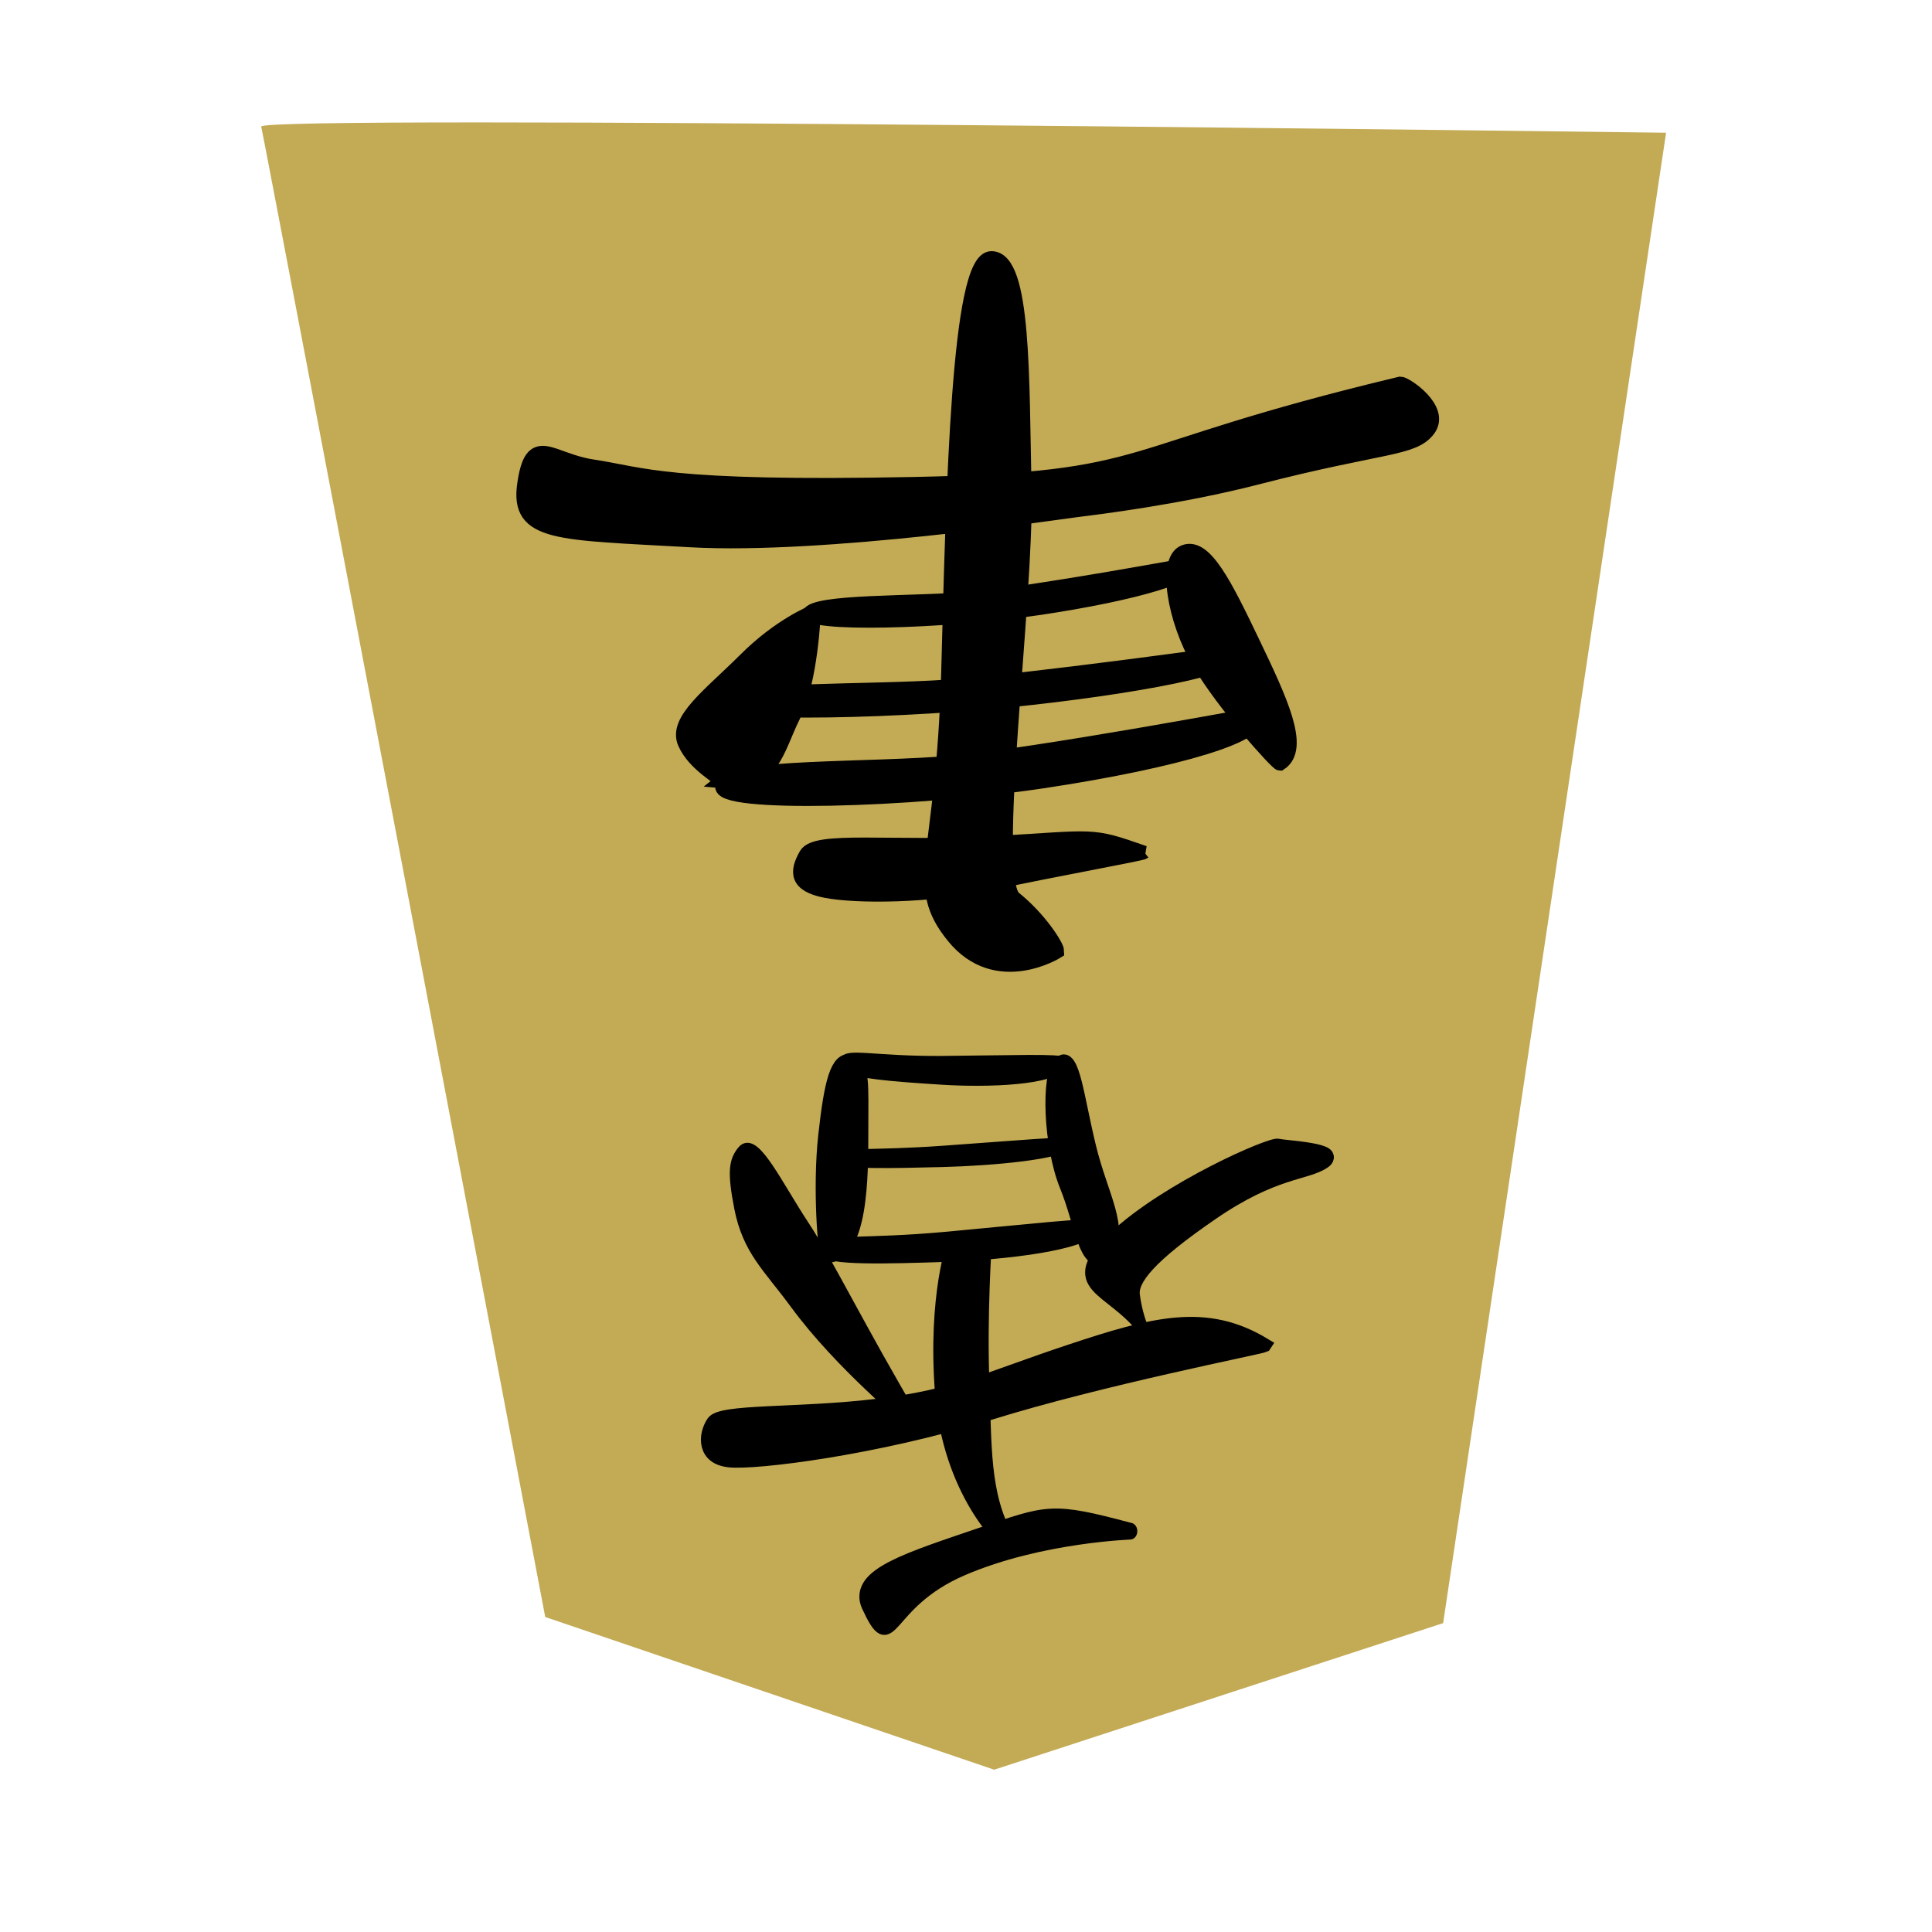
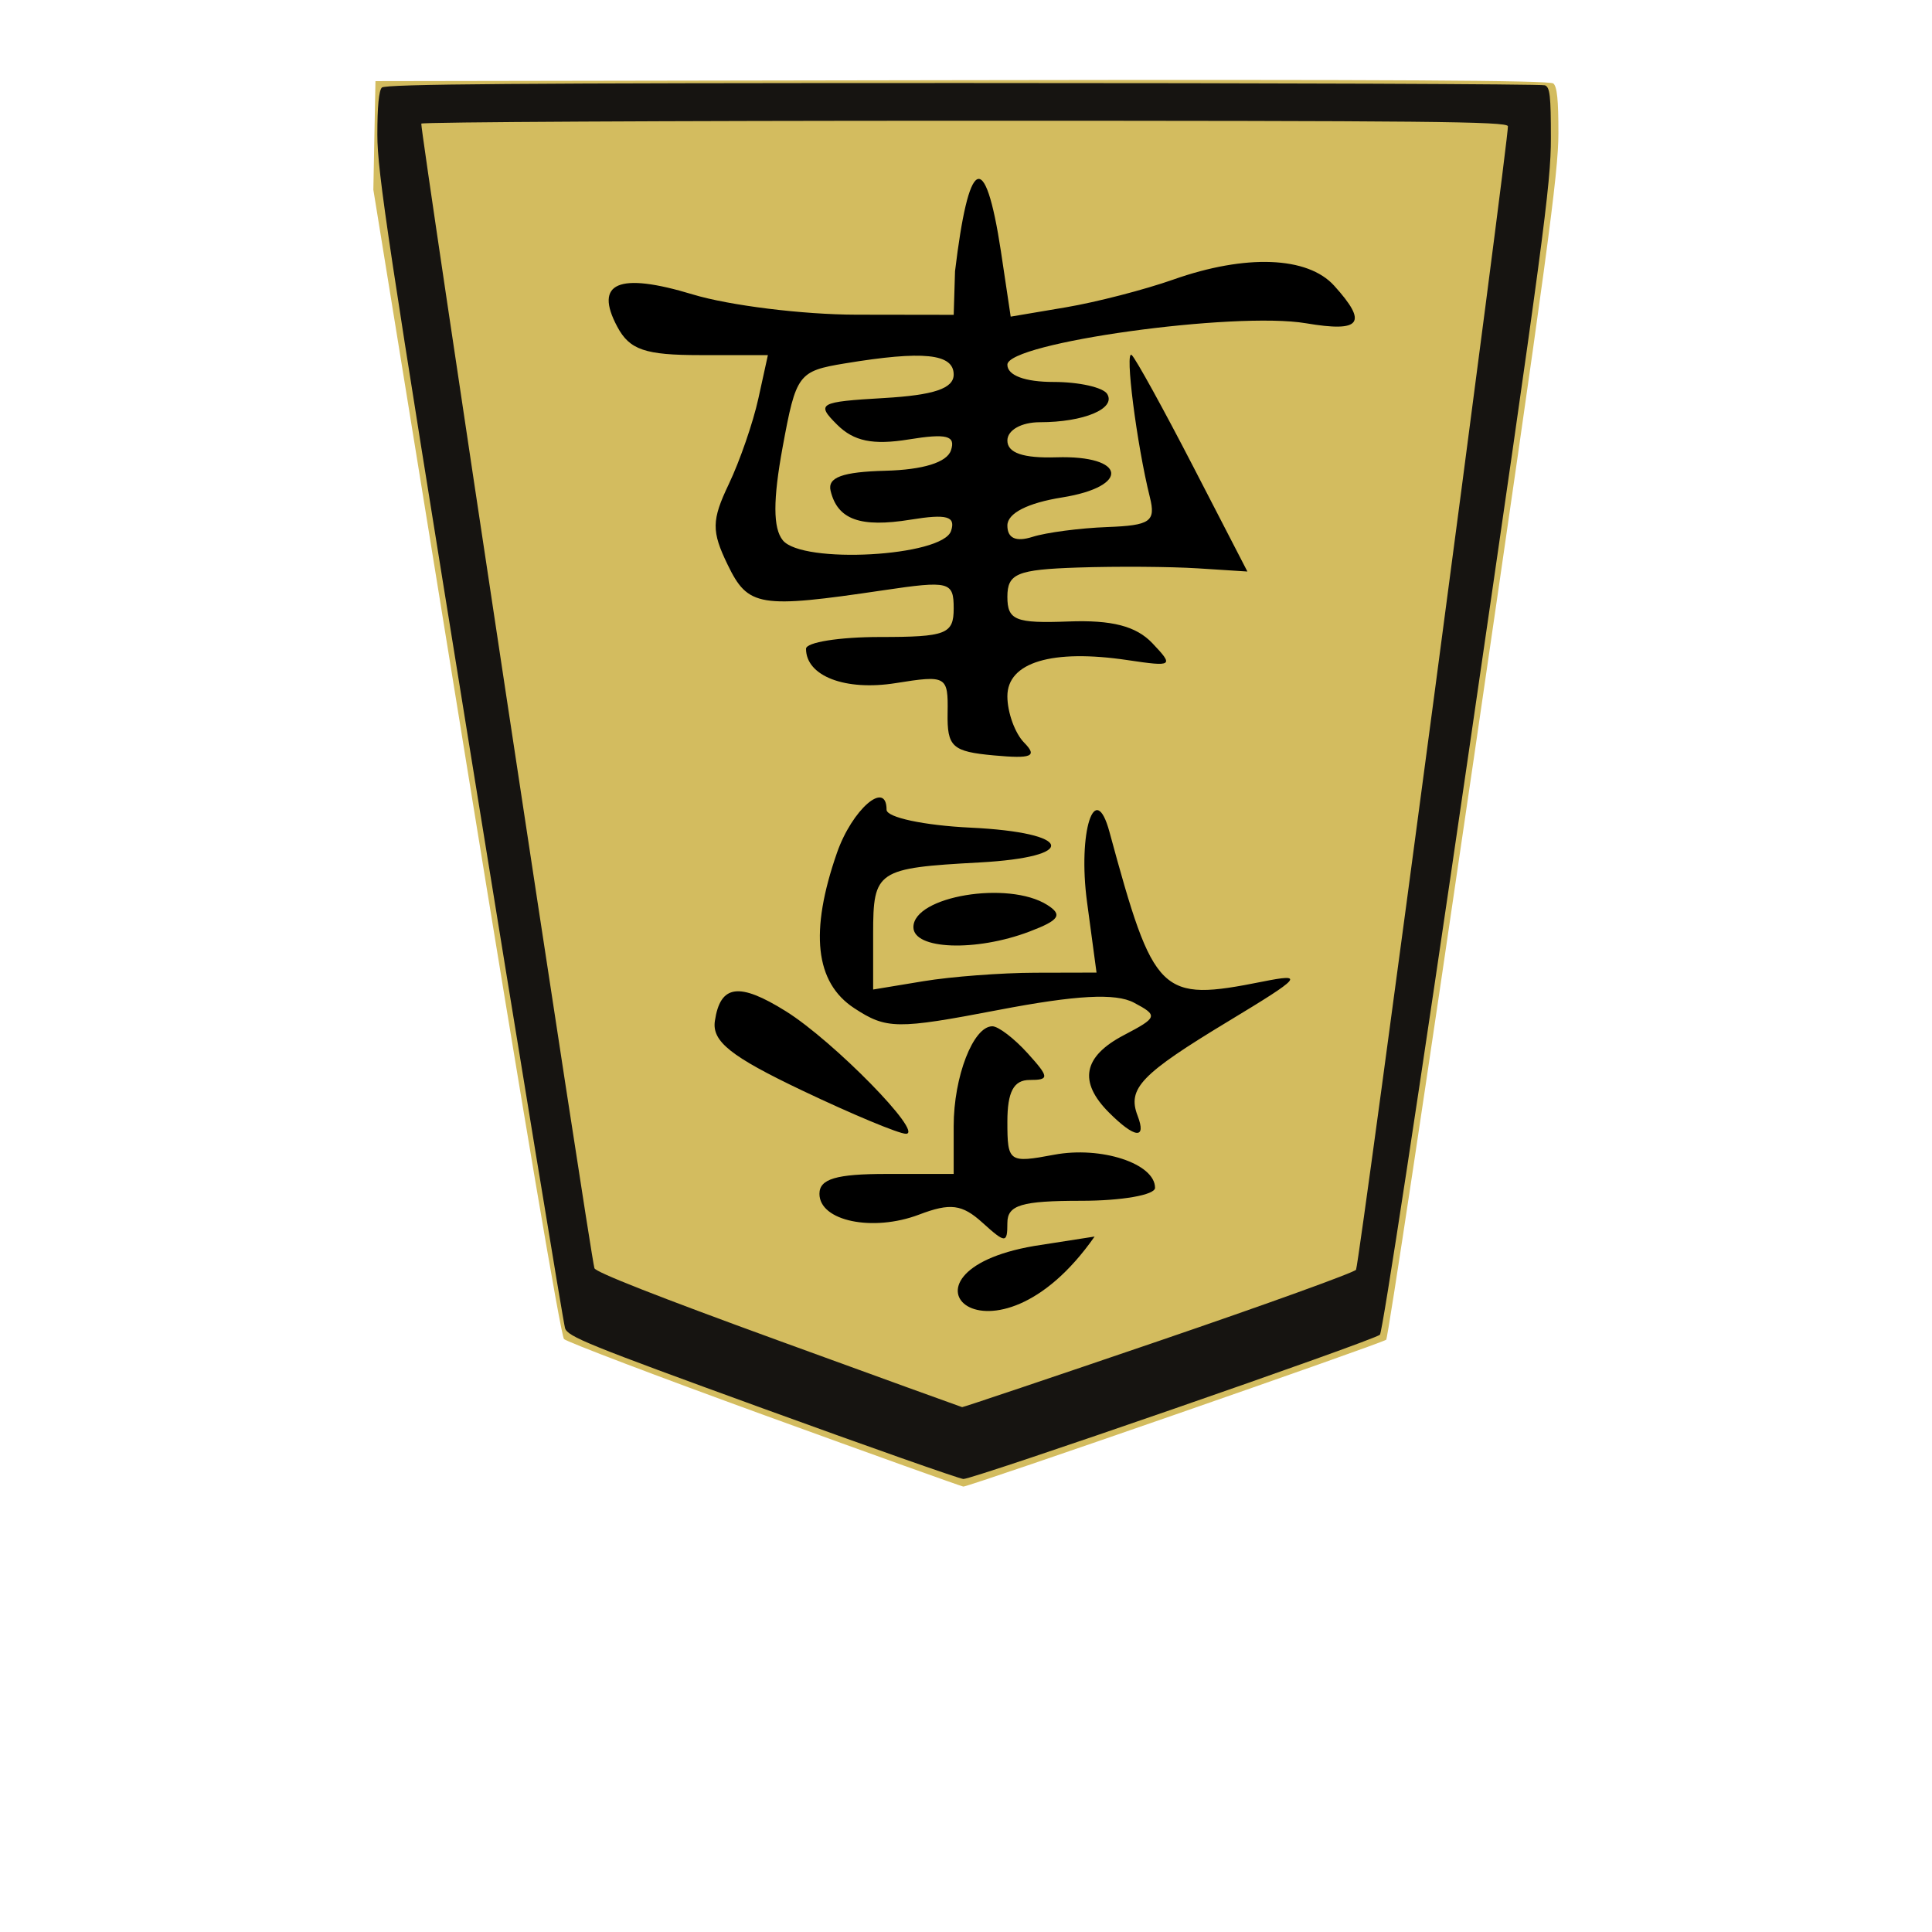
- <svg xmlns="http://www.w3.org/2000/svg" version="1.1" width="128" height="128" id="svg2">
-   <defs id="defs4" />
-   <g id="layer1" transform="matrix(-1,0,0,-1,127.6873,125.3586)">
-     <path d="m 17.305,116.565 c 0,0 93.279,1.214 93.076,0.405 C 110.179,116.16 91.564,18.228 91.564,18.228 L 61.82,8.111 32.076,17.823 17.305,116.565 z" id="path2800" style="fill:#c3aa55;fill-opacity:1;fill-rule:evenodd;stroke:none" />
-     <g transform="translate(0.664935,-5.153247)" id="g11588">
-       <path d="m 34.244,105.06 c 19.449,-4.655 15.792,-6.317 32.249,-6.649 16.457,-0.332 17.953,0.665 21.278,1.164 2.814,0.422 3.99,2.327 4.488,-1.164 0.475,-3.328 -2.161,-3.158 -10.971,-3.657 -8.81,-0.499 -24.27,1.829 -25.6,1.995 -1.33,0.166 -6.816,0.831 -11.969,2.161 -8.286,2.138 -10.316,1.843 -11.304,3.158 -1.003,1.335 1.496,2.992 1.829,2.992 z" id="path1372" style="fill:#000000;fill-opacity:1;fill-rule:evenodd;stroke:#000000;stroke-width:1px;stroke-linecap:butt;stroke-linejoin:miter;stroke-opacity:1" />
-       <path d="m 57.018,67.491 c 0,0 3.99,-2.494 6.816,0.997 2.826,3.491 0.665,4.987 0.332,17.455 -0.332,12.468 -0.665,27.429 -2.826,27.429 -2.161,0 -1.995,-7.979 -2.161,-15.294 -0.166,-7.314 2.327,-25.766 0.665,-27.096 -1.662,-1.33 -2.826,-3.158 -2.826,-3.491 z" id="path2100" style="fill:#000000;fill-opacity:1;fill-rule:evenodd;stroke:#000000;stroke-width:1px;stroke-linecap:butt;stroke-linejoin:miter;stroke-opacity:1" />
-       <path d="m 42.223,79.958 c -1.496,0.997 0,4.156 1.829,7.979 1.829,3.823 3.158,6.483 4.488,5.984 1.33,-0.499 0.665,-4.488 -0.997,-7.314 -1.662,-2.826 -5.153,-6.649 -5.319,-6.649 z" id="path2828" style="fill:#000000;fill-opacity:1;fill-rule:evenodd;stroke:#000000;stroke-width:1px;stroke-linecap:butt;stroke-linejoin:miter;stroke-opacity:1" />
-       <path d="m 79.294,78.795 c -3.491,-0.332 -3.657,1.995 -4.821,4.322 -1.164,2.327 -1.33,6.816 -1.33,6.816 0,0 2.161,-0.831 4.488,-3.158 2.327,-2.327 4.655,-3.99 3.99,-5.486 -0.665,-1.496 -2.494,-2.327 -2.327,-2.494 z" id="path3556" style="fill:#000000;fill-opacity:1;fill-rule:evenodd;stroke:#000000;stroke-width:1px;stroke-linecap:butt;stroke-linejoin:miter;stroke-opacity:1" />
-       <path d="m 44.052,83.117 c -1.164,-1.164 4.987,-2.992 13.797,-4.322 8.81,-1.33 21.777,-1.662 21.278,-0.332 -0.499,1.33 -9.808,0.997 -15.294,1.496 -5.486,0.499 -19.782,3.158 -19.782,3.158 z" id="path4284" style="fill:#000000;fill-opacity:1;fill-rule:evenodd;stroke:#000000;stroke-width:1px;stroke-linecap:butt;stroke-linejoin:miter;stroke-opacity:1" />
-       <path d="m 45.336,87.338 c -1.116,-0.836 4.781,-2.151 13.228,-3.106 8.447,-0.956 20.877,-1.195 20.399,-0.239 -0.478,0.956 -9.403,0.717 -14.662,1.075 -5.259,0.358 -18.965,2.27 -18.965,2.27 z" id="path5012" style="fill:#000000;fill-opacity:1;fill-rule:evenodd;stroke:#000000;stroke-width:0.83px;stroke-linecap:butt;stroke-linejoin:miter;stroke-opacity:1" />
-       <path d="m 48.11,93.239 c -0.842,-0.836 3.61,-2.151 9.987,-3.106 6.377,-0.956 15.763,-1.195 15.402,-0.239 -0.361,0.956 -7.099,0.717 -11.07,1.075 -3.971,0.358 -14.319,2.27 -14.319,2.27 z" id="path5014" style="fill:#000000;fill-opacity:1;fill-rule:evenodd;stroke:#000000;stroke-width:0.721px;stroke-linecap:butt;stroke-linejoin:miter;stroke-opacity:1" />
-       <path d="m 51.2,74.035 c 3.657,1.286 3.158,1.029 9.974,0.643 6.816,-0.386 11.803,0.386 12.468,-0.772 0.665,-1.158 0.665,-2.058 -1.33,-2.444 -1.995,-0.386 -6.816,-0.386 -10.971,0.515 -4.156,0.9 -9.974,1.929 -10.14,2.058 z" id="path5016" style="fill:#000000;fill-opacity:1;fill-rule:evenodd;stroke:#000000;stroke-width:0.88px;stroke-linecap:butt;stroke-linejoin:miter;stroke-opacity:1" />
-     </g>
-     <g transform="matrix(0.984405,0,0,1.171745,0.28553,-11.10902)" id="g11608">
-       <path d="m 61.673,29.423 c 1.662,2.494 1.496,5.319 1.662,8.977 0.166,3.657 -0.166,7.813 -0.166,7.813 l 1.995,0 c 0,0 1.33,-2.992 0.831,-8.478 -0.499,-5.486 -4.156,-8.478 -4.322,-8.312 z" id="path5744" style="fill:#000000;fill-opacity:1;fill-rule:evenodd;stroke:#000000;stroke-width:1px;stroke-linecap:butt;stroke-linejoin:miter;stroke-opacity:1" />
-       <path d="m 55.797,47.088 c 0.569,-0.961 6.118,-1.495 9.959,-1.602 3.841,-0.107 8.11,-0.214 8.11,0.32 0,0.534 -2.561,0.214 -8.11,0.641 -5.549,0.427 -9.959,0.854 -9.959,0.641 z" id="path6472" style="fill:#000000;fill-opacity:1;fill-rule:evenodd;stroke:#000000;stroke-width:0.741px;stroke-linecap:butt;stroke-linejoin:miter;stroke-opacity:1" />
-       <path d="m 54.998,45.51 c -1.117,1.512 0.304,3.213 1.127,6.048 0.824,2.835 1.098,5.292 1.922,4.725 0.824,-0.567 0.686,-4.536 -0.412,-6.804 -1.098,-2.268 -1.225,-4.614 -2.638,-3.969 z" id="path7200" style="fill:#000000;fill-opacity:1;fill-rule:evenodd;stroke:#000000;stroke-width:0.969px;stroke-linecap:butt;stroke-linejoin:miter;stroke-opacity:1" />
-       <path d="m 73.804,45.466 c -2.413,0 -2.413,4.444 -2.413,7.083 0,2.639 -0.134,3.75 0.804,3.889 0.939,0.139 1.341,-1.111 1.743,-4.166 0.402,-3.055 0,-6.666 -0.134,-6.805 z" id="path7928" style="fill:#000000;fill-opacity:1;fill-rule:evenodd;stroke:#000000;stroke-width:0.821px;stroke-linecap:butt;stroke-linejoin:miter;stroke-opacity:1" />
-       <path d="m 57.386,51.827 c 0.491,-0.64 5.282,-0.996 8.599,-1.067 3.317,-0.071 7.002,-0.142 7.002,0.213 0,0.356 -2.211,0.142 -7.002,0.427 -4.791,0.285 -8.599,0.569 -8.599,0.427 z" id="path8658" style="fill:#000000;fill-opacity:1;fill-rule:evenodd;stroke:#000000;stroke-width:0.562px;stroke-linecap:butt;stroke-linejoin:miter;stroke-opacity:1" />
-       <path d="m 57.911,56.357 c 0.501,-0.919 5.014,-1.056 8.127,-0.889 3.113,0.167 6.571,0.365 6.549,0.898 -0.023,0.533 -2.081,0.031 -6.589,0.061 -4.508,0.031 -8.095,0.143 -8.086,-0.071 z" id="path8660" style="fill:#000000;fill-opacity:1;fill-rule:evenodd;stroke:#000000;stroke-width:0.668px;stroke-linecap:butt;stroke-linejoin:miter;stroke-opacity:1" />
-       <path d="m 44.265,40.409 c 3.977,2.024 7.534,1.215 13.154,-0.351 5.62,-1.566 7.673,-2.55 13.037,-3.082 5.364,-0.532 10.464,-0.256 11.033,-0.96 0.569,-0.704 0.665,-1.961 -1.138,-2.125 -1.803,-0.164 -9.996,0.695 -17.544,2.671 -7.548,1.976 -18.247,3.722 -18.541,3.846 z" id="path8664" style="fill:#000000;fill-opacity:1;fill-rule:evenodd;stroke:#000000;stroke-width:0.785px;stroke-linecap:butt;stroke-linejoin:miter;stroke-opacity:1" />
-       <path d="m 53.361,29.891 c 5.319,1.188 5.486,1.04 10.14,-0.297 4.655,-1.337 8.358,-2.274 7.481,-3.862 -1.662,-3.009 -0.997,0.174 -6.317,2.105 -5.319,1.931 -11.636,2.054 -11.304,2.054 z" id="path9392" style="fill:#000000;fill-opacity:1;fill-rule:evenodd;stroke:#000000;stroke-width:0.945px;stroke-linecap:butt;stroke-linejoin:miter;stroke-opacity:1" />
-       <path d="m 52.401,41.25 c 2.318,2.555 5.591,2.439 2.046,5.227 -3.546,2.788 -10.5,5.343 -11.046,5.227 -0.545,-0.116 -4.364,-0.232 -3.136,-0.929 1.227,-0.697 3.299,-0.465 7.526,-2.904 4.227,-2.439 5.429,-3.717 5.292,-4.646 -0.136,-0.929 -0.545,-1.975 -0.682,-1.975 z" id="path10120" style="fill:#000000;fill-opacity:1;fill-rule:evenodd;stroke:#000000;stroke-width:0.757px;stroke-linecap:butt;stroke-linejoin:miter;stroke-opacity:1" />
-       <path d="m 67.832,35.918 c 3.82,5.415 5.889,9.05 7.57,11.19 1.681,2.14 3.27,4.925 4,4.17 0.493,-0.51 0.635,-1.014 0.165,-3.048 -0.547,-2.365 -1.891,-3.28 -3.711,-5.363 -3.053,-3.495 -7.711,-6.655 -8.024,-6.949 z" id="path10848" style="fill:#000000;fill-opacity:1;fill-rule:evenodd;stroke:#000000;stroke-width:0.895px;stroke-linecap:butt;stroke-linejoin:miter;stroke-opacity:1" />
+ <svg xmlns="http://www.w3.org/2000/svg" id="svg4082" version="1.1" width="512" height="512">
+   <defs id="defs4086" />
+   <g id="g4092">
+     <g id="g3858">
+       <path id="path4096" d="m 202.649,375.072 c -28.518,-10.365 -52.449,-19.459 -53.18,-20.209 -0.829,-0.85 -10.588,-58.428 -25.928,-152.972 L 98.943,50.284 99.222,35.892 99.5,21.5 254.894,21.247 c 114.018,-0.186 155.755,0.047 156.75,0.872 1.006,0.835 1.355,4.258 1.35,13.253 -0.006,10.555 -2.91,32.011 -22.396,165.473 -12.314,84.34 -22.774,153.728 -23.243,154.196 -0.878,0.874 -110.637,38.991 -112.062,38.917 -0.436,-0.023 -24.125,-8.522 -52.643,-18.886 z" style="fill:#d3bc5f" />
+       <g transform="matrix(-1,0,0,-1,80.21592,473.1753)" id="g3809">
+         <path style="fill:#000000" d="m -185.063,406.4 -2.565,-17.136 -14.632,2.472 c -8.048,1.36 -20.858,4.669 -28.467,7.353 -19.205,6.776 -35.589,6.152 -42.626,-1.624 -9.001,-9.945 -7.145,-12.425 7.453,-9.96 18.918,3.194 79.151,-5.161 79.151,-10.979 0,-2.838 -4.641,-4.572 -12.241,-4.572 -6.732,0 -13.127,-1.433 -14.209,-3.185 -2.398,-3.881 6.199,-7.487 17.847,-7.487 4.894,0 8.602,-2.092 8.602,-4.852 0,-3.285 -4.189,-4.721 -12.971,-4.447 -18.52,0.579 -19.713,-7.728 -1.527,-10.636 9.171,-1.467 14.498,-4.2 14.498,-7.439 0,-3.382 -2.257,-4.405 -6.645,-3.012 -3.655,1.16 -12.567,2.332 -19.804,2.604 -11.457,0.431 -12.92,1.455 -11.312,7.913 3.498,14.046 6.732,39.432 4.797,37.656 -1.066,-0.978 -8.397,-14.282 -16.291,-29.565 l -14.353,-27.786 13.128,0.839 c 7.22,0.461 21.532,0.559 31.804,0.216 16.123,-0.538 18.676,-1.599 18.676,-7.766 0,-6.196 -2.147,-7.062 -16.187,-6.531 -11.517,0.436 -17.931,-1.224 -22.234,-5.753 -5.763,-6.067 -5.456,-6.277 6.531,-4.488 20.06,2.994 31.89,-0.56 31.89,-9.582 0,-4.272 -2.001,-9.802 -4.447,-12.29 -3.585,-3.647 -2.035,-4.301 8.004,-3.38 11.092,1.018 12.433,2.248 12.284,11.265 -0.161,9.796 0.281,10.05 13.738,7.898 13.361,-2.137 23.781,1.849 23.781,9.096 0,1.717 -8.804,3.122 -19.566,3.122 -17.589,0 -19.566,0.765 -19.566,7.573 0,7.116 1.128,7.406 18.676,4.805 32.885,-4.874 35.811,-4.392 41.231,6.784 4.303,8.874 4.262,11.775 -0.309,21.358 -2.909,6.099 -6.43,16.286 -7.824,22.637 l -2.536,11.547 17.944,0 c 14.608,0 18.69,1.394 21.956,7.497 6.277,11.729 -0.3,14.554 -19.982,8.584 -9.666,-2.932 -29.181,-5.349 -43.366,-5.37 l -25.791,-0.038 -0.355,11.561 c -3.579,29.697 -7.858,33.485 -12.189,5.098 z m 41.366,-29.529 c 12.37,-2.046 12.942,-2.815 16.507,-22.194 2.57,-13.972 2.557,-21.475 -0.043,-24.682 -5.176,-6.384 -42.349,-4.314 -44.593,2.482 -1.28,3.875 1.109,4.542 10.696,2.986 13.375,-2.17 19.393,2.5e-4 21.231,7.657 0.852,3.549 -3.14,5.006 -14.521,5.302 -10.008,0.26 -16.304,2.216 -17.375,5.398 -1.315,3.908 1.118,4.536 11.223,2.896 9.44,-1.532 14.52,-0.484 18.93,3.904 5.658,5.629 4.895,6.063 -12.425,7.073 -13.239,0.771 -18.452,2.53 -18.452,6.225 0,5.554 8.087,6.382 28.822,2.952 z M -154.732,258.585 c 0,-2.035 -9.955,-4.158 -22.234,-4.743 -27.226,-1.297 -28.901,-7.779 -2.385,-9.226 27.189,-1.483 28.176,-2.144 28.176,-18.867 l 0,-14.807 -13.34,2.205 c -7.337,1.213 -20.657,2.223 -29.6,2.244 l -16.26,0.039 2.512,18.676 c 2.49,18.511 -2.076,32.828 -5.937,18.615 -11.822,-43.52 -13.433,-45.097 -40.539,-39.692 -11.301,2.254 -10.481,1.292 8.893,-10.413 23.272,-14.061 26.961,-17.889 24.192,-25.105 -2.445,-6.371 0.722,-6.028 7.57,0.821 8.153,8.153 6.869,14.857 -3.931,20.515 -8.987,4.709 -9.137,5.192 -2.668,8.617 4.853,2.569 15.325,2.004 35.882,-1.936 26.938,-5.163 29.693,-5.129 38.242,0.472 10.374,6.797 11.864,20.236 4.565,41.179 -4.002,11.485 -13.139,19.416 -13.139,11.405 z m -42.568,-25.218 c -4.175,-2.641 -3.243,-4.049 4.678,-7.06 14.227,-5.409 30.775,-4.786 30.775,1.16 0,8.214 -25.172,12.403 -35.453,5.901 z m 69.248,-28.188 c -12.611,-7.876 -36.677,-32.426 -31.825,-32.465 1.851,-0.015 14.235,5.149 27.52,11.475 18.915,9.007 23.931,13.004 23.123,18.425 -1.437,9.642 -6.403,10.319 -18.818,2.565 z m -64.033,-11.093 c -5.79,-6.398 -5.846,-7.115 -0.551,-7.115 4.217,0 5.887,-3.141 5.887,-11.068 0,-10.714 -0.397,-10.994 -12.401,-8.742 -12.465,2.338 -26.73,-2.344 -26.73,-8.775 0,-1.888 8.804,-3.432 19.566,-3.432 15.834,0 19.566,-1.123 19.566,-5.887 0,-5.442 0.501,-5.434 6.617,0.101 5.386,4.874 8.505,5.271 16.759,2.133 12.283,-4.67 26.427,-1.726 26.427,5.5 0,3.95 -4.45,5.268 -17.787,5.268 l -17.787,0 0,12.685 c 0,13.082 -5.178,26.446 -10.246,26.446 -1.584,0 -5.778,-3.202 -9.32,-7.115 z m -1.775,-51.104 -16.004,2.494 c 27.162,-38.855 57.201,-9.561 16.004,-2.494 z" id="path3807" />
+       </g>
+       <path id="path4094" d="M 202.018,373.181 C 155.678,356.336 150.458,354.219 149.746,351.983 149.312,350.618 137.941,281.429 124.478,198.23 102.894,64.845 100,45.627 100,35.68 100,28.24 100.409,23.991 101.2,23.2 102.123,22.277 137.671,22 255.118,22 c 83.995,0 153.43,0.273 154.3,0.607 C 410.752,23.119 411,25.32 411,36.645 c 0,12.264 -1.916,26.569 -22.053,164.643 -12.659,86.802 -22.563,151.729 -23.25,152.426 -1.446,1.466 -107.815,38.309 -110.388,38.235 -0.995,-0.029 -24.976,-8.474 -53.291,-18.767 z M 307.177,355.344 c 28.451,-9.711 51.936,-18.196 52.189,-18.855 1.04,-2.71 40.751,-301.742 40.246,-303.059 C 399.139,32.199 379.095,32 255.59,32 c -78.91,0 -143.684,0.342 -143.942,0.76 -0.446,0.722 44.82,299.987 45.881,303.33 0.336,1.059 16.613,7.457 48.738,19.157 26.528,9.662 48.447,17.609 48.707,17.66 0.261,0.051 23.752,-7.853 52.203,-17.563 z" style="fill:#161411" />
    </g>
  </g>
</svg>
